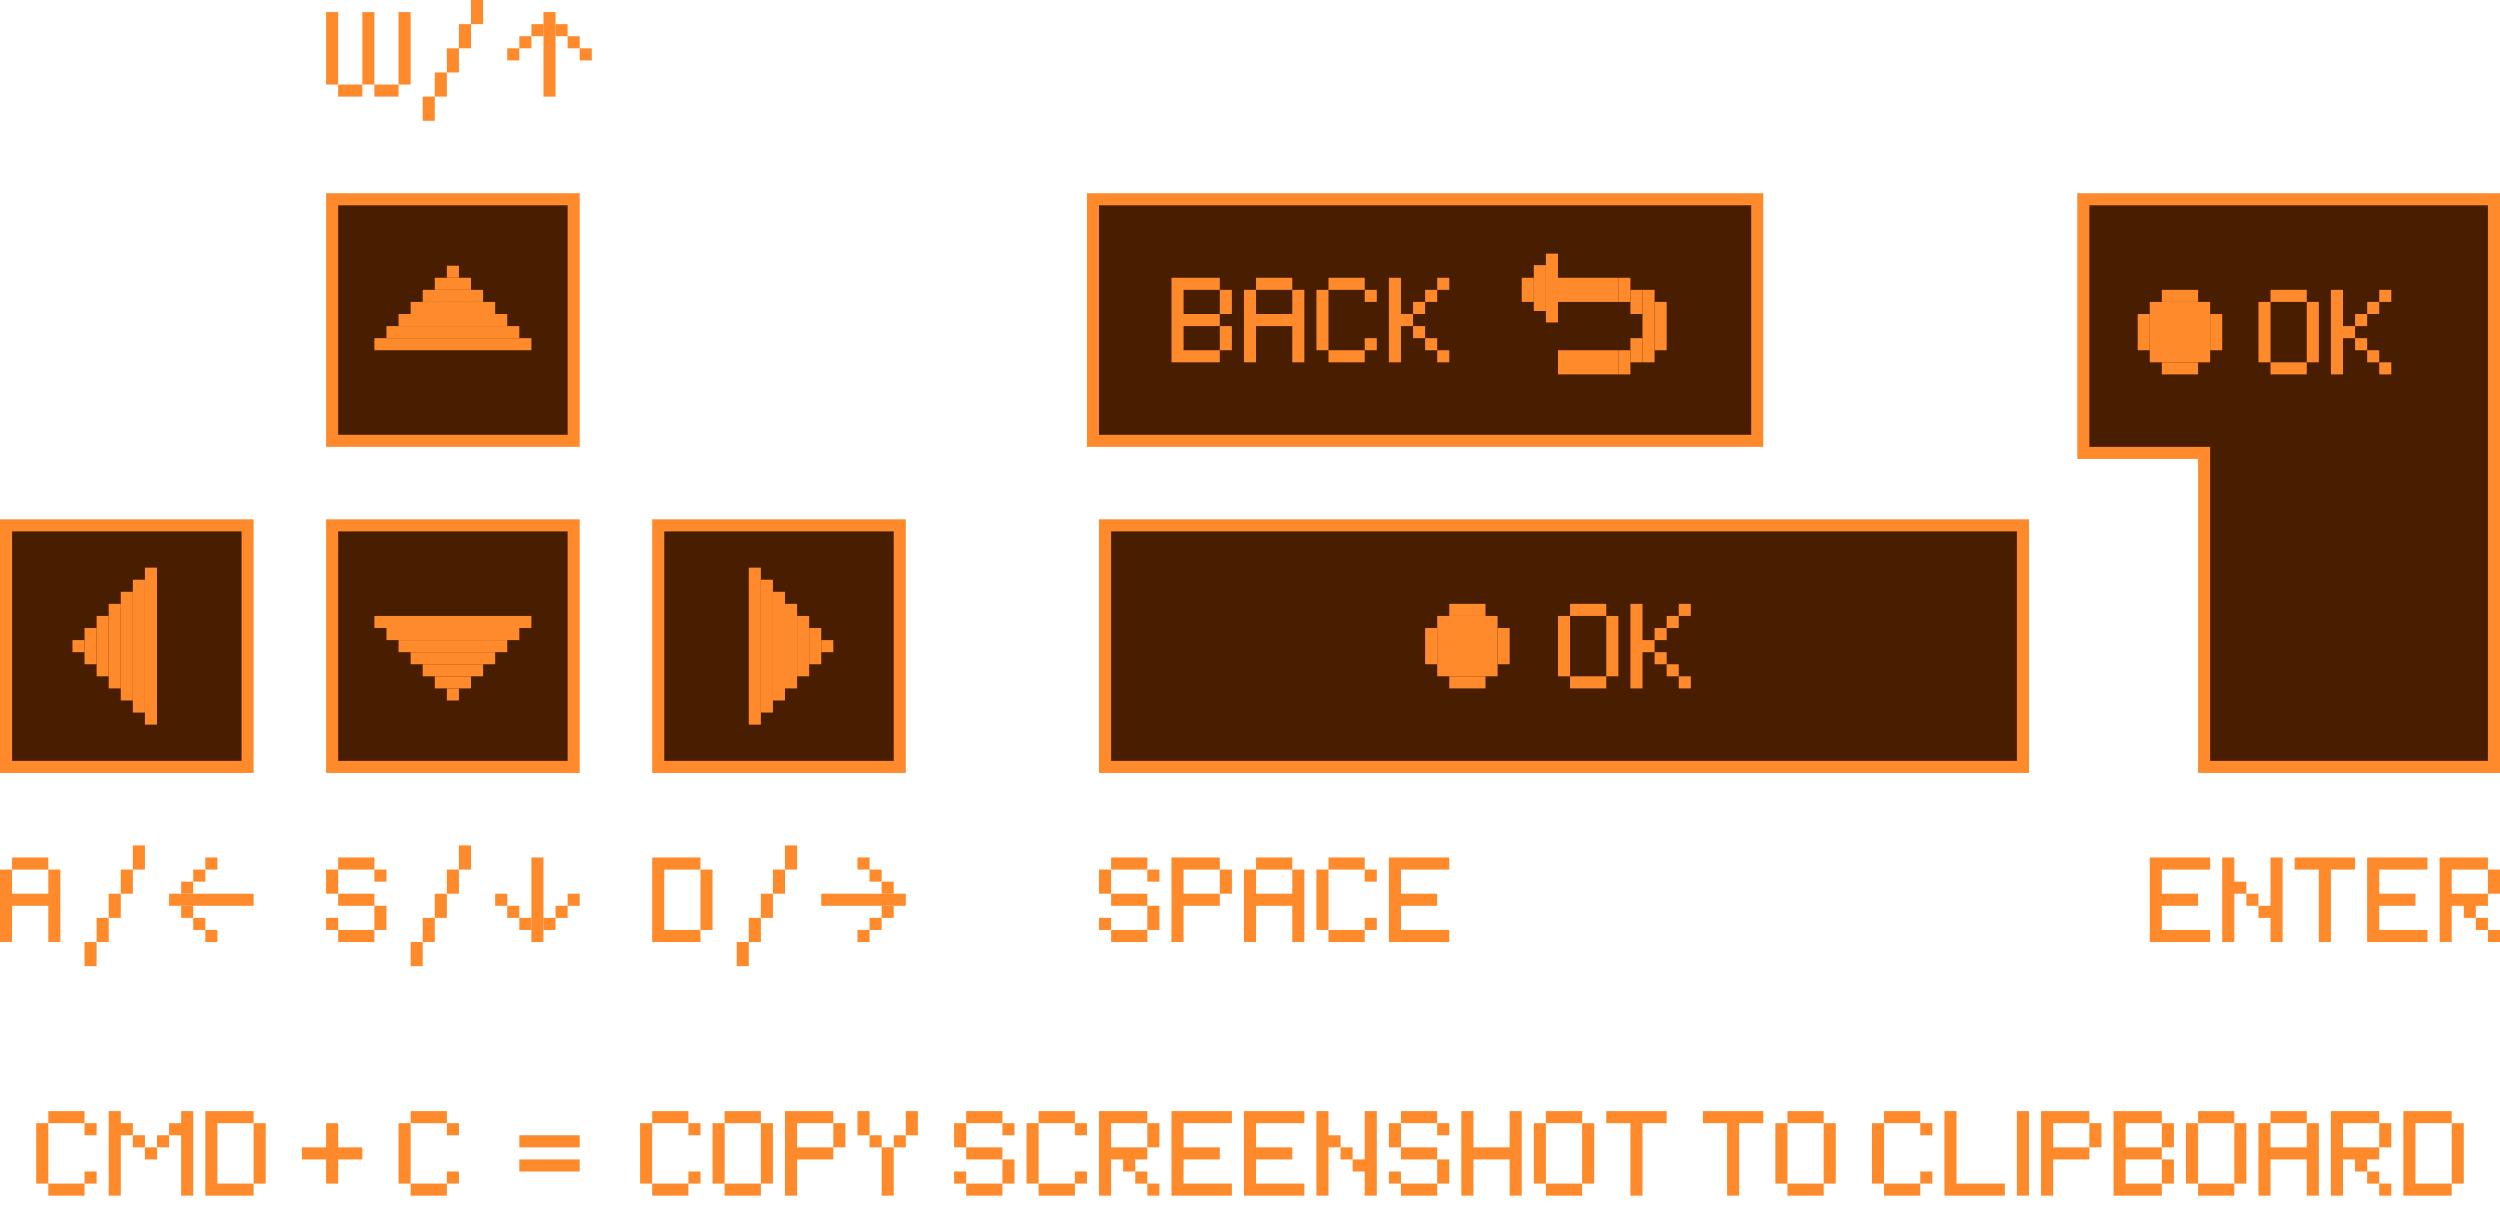
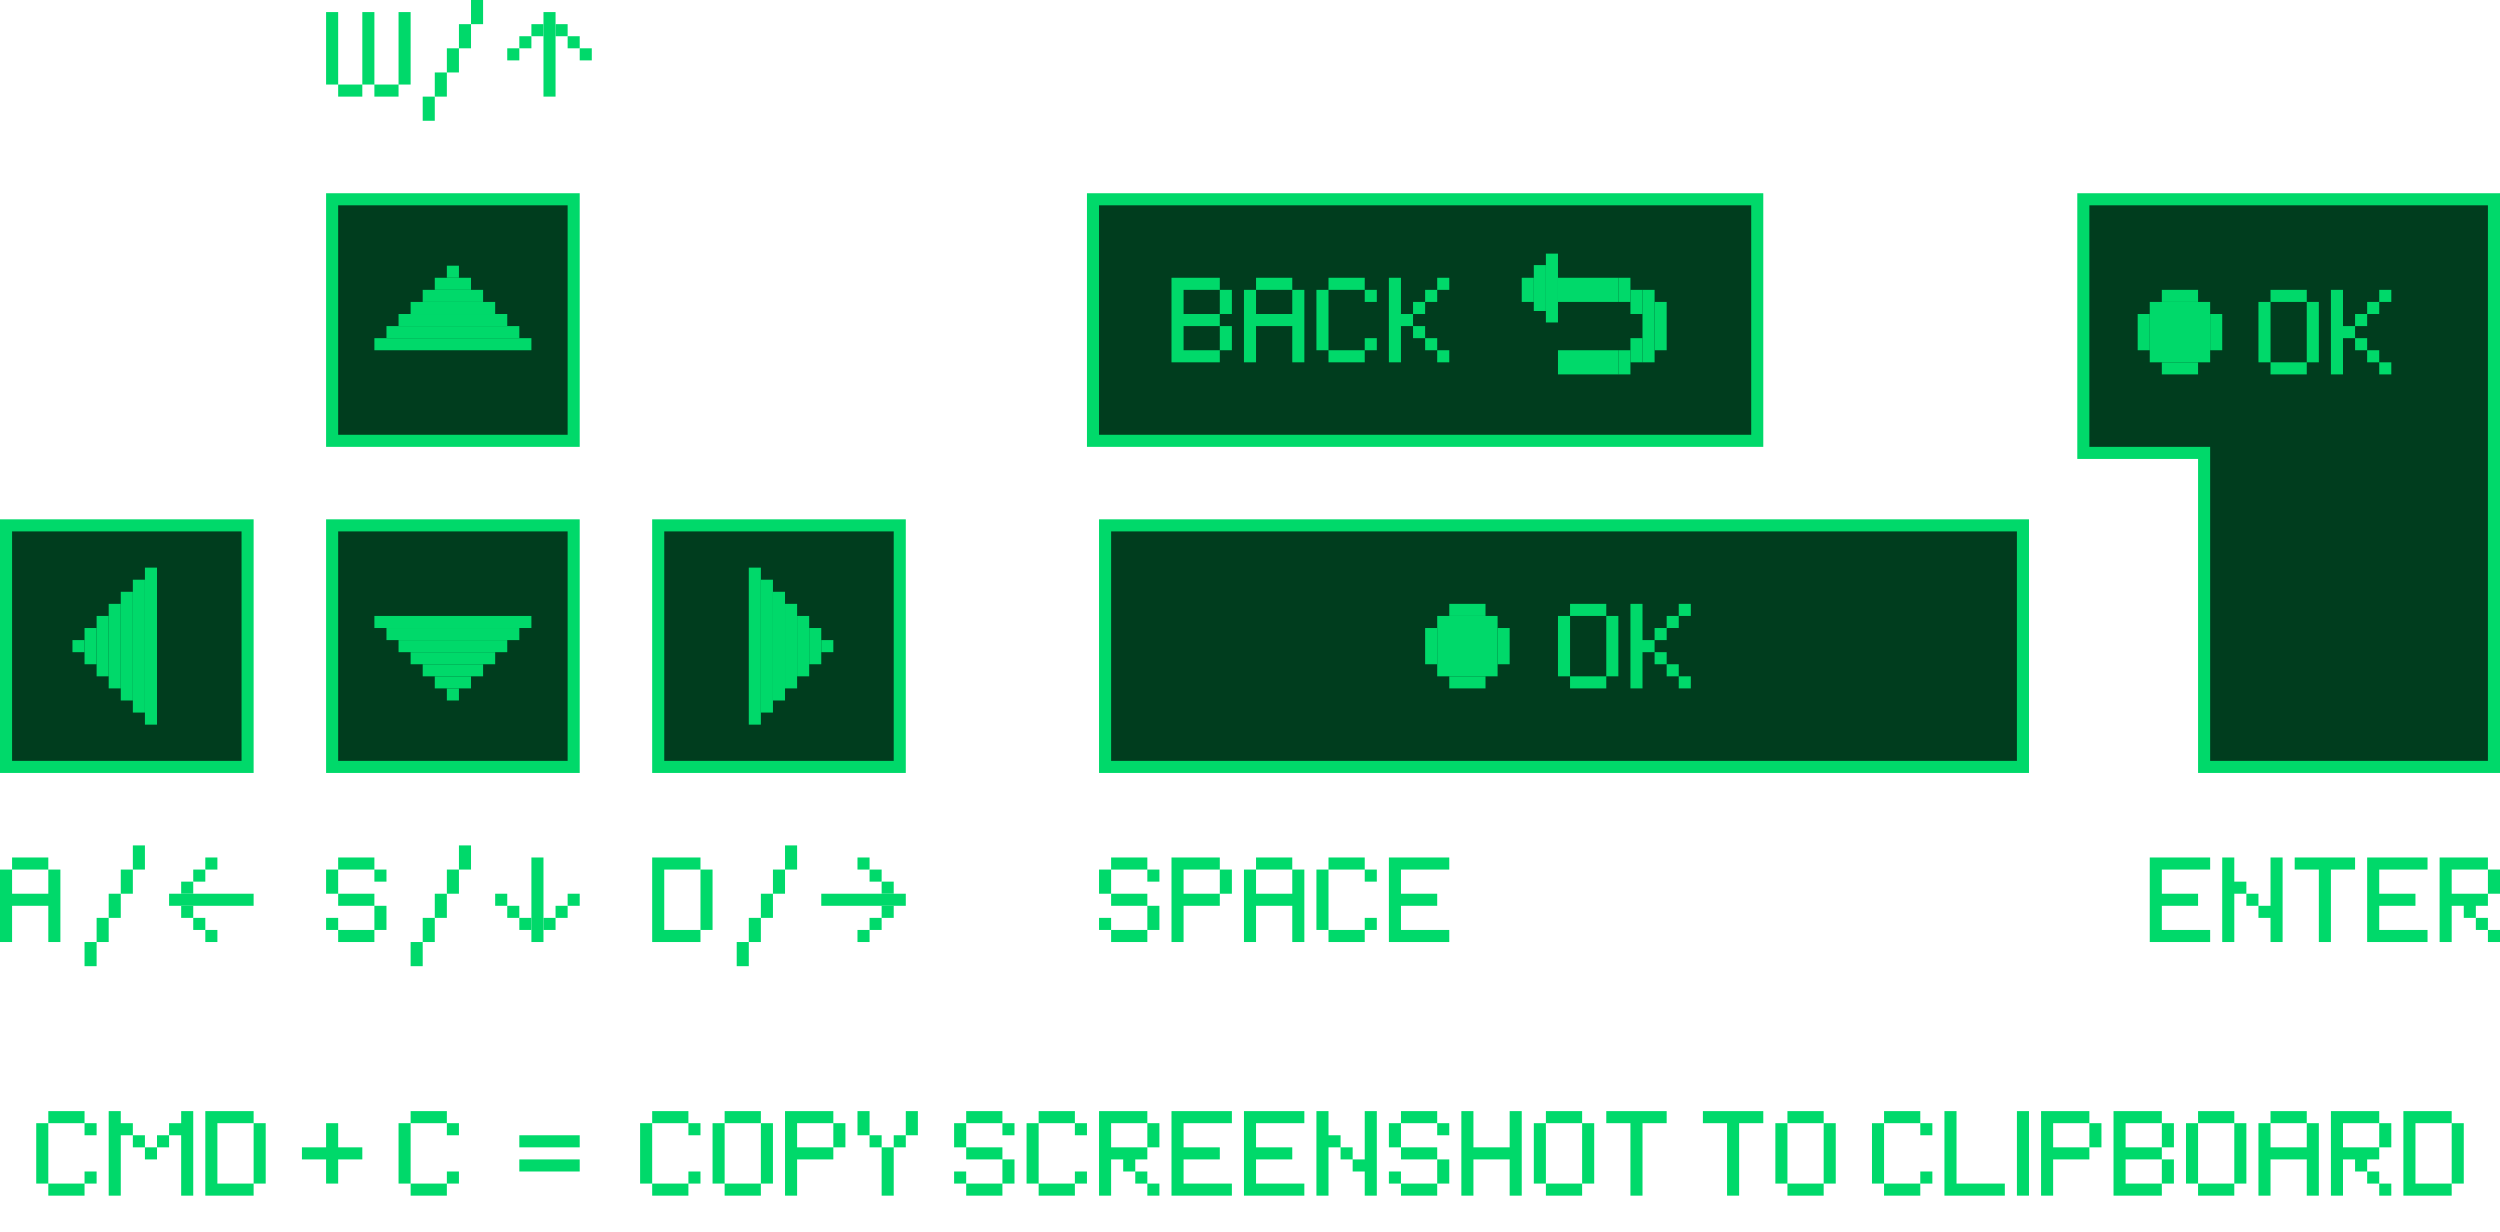
<svg xmlns="http://www.w3.org/2000/svg" width="207" height="102" viewBox="0 0 207 102" fill="none">
-   <rect x="0.5" y="43.5" width="20" height="20" fill="#491D00" stroke="#FE8A2C" />
-   <rect x="11" y="48" width="1" height="11" fill="#FE8A2C" />
-   <rect x="12" y="47" width="1" height="13" fill="#FE8A2C" />
-   <rect x="10" y="49" width="1" height="9" fill="#FE8A2C" />
-   <rect x="9" y="50" width="1" height="7" fill="#FE8A2C" />
-   <rect x="8" y="51" width="1" height="5" fill="#FE8A2C" />
-   <rect x="7" y="52" width="1" height="3" fill="#FE8A2C" />
-   <rect x="6" y="53" width="1" height="1" fill="#FE8A2C" />
-   <rect x="54.5" y="43.5" width="20" height="20" fill="#491D00" stroke="#FE8A2C" />
-   <rect x="64" y="59" width="1" height="11" transform="rotate(-180 64 59)" fill="#FE8A2C" />
-   <rect x="63" y="60" width="1" height="13" transform="rotate(-180 63 60)" fill="#FE8A2C" />
-   <rect x="65" y="58" width="1" height="9" transform="rotate(-180 65 58)" fill="#FE8A2C" />
-   <rect x="66" y="57" width="1" height="7" transform="rotate(-180 66 57)" fill="#FE8A2C" />
-   <rect x="67" y="56" width="1" height="5" transform="rotate(-180 67 56)" fill="#FE8A2C" />
-   <rect x="68" y="55" width="1" height="3" transform="rotate(-180 68 55)" fill="#FE8A2C" />
-   <rect x="69" y="54" width="1" height="1" transform="rotate(-180 69 54)" fill="#FE8A2C" />
-   <rect x="27.5" y="16.5" width="20" height="20" fill="#491D00" stroke="#FE8A2C" />
-   <rect x="43" y="27" width="1" height="11" transform="rotate(90 43 27)" fill="#FE8A2C" />
-   <rect x="44" y="28" width="1" height="13" transform="rotate(90 44 28)" fill="#FE8A2C" />
-   <rect x="42" y="26" width="1" height="9" transform="rotate(90 42 26)" fill="#FE8A2C" />
-   <rect x="41" y="25" width="1" height="7" transform="rotate(90 41 25)" fill="#FE8A2C" />
-   <rect x="40" y="24" width="1" height="5" transform="rotate(90 40 24)" fill="#FE8A2C" />
-   <rect x="39" y="23" width="1" height="3" transform="rotate(90 39 23)" fill="#FE8A2C" />
-   <rect x="38" y="22" width="1" height="1" transform="rotate(90 38 22)" fill="#FE8A2C" />
-   <rect x="27.5" y="43.5" width="20" height="20" fill="#491D00" stroke="#FE8A2C" />
-   <rect x="32" y="53" width="1" height="11" transform="rotate(-90 32 53)" fill="#FE8A2C" />
-   <rect x="31" y="52" width="1" height="13" transform="rotate(-90 31 52)" fill="#FE8A2C" />
-   <rect x="33" y="54" width="1" height="9" transform="rotate(-90 33 54)" fill="#FE8A2C" />
-   <rect x="34" y="55" width="1" height="7" transform="rotate(-90 34 55)" fill="#FE8A2C" />
-   <rect x="35" y="56" width="1" height="5" transform="rotate(-90 35 56)" fill="#FE8A2C" />
-   <rect x="36" y="57" width="1" height="3" transform="rotate(-90 36 57)" fill="#FE8A2C" />
-   <rect x="37" y="58" width="1" height="1" transform="rotate(-90 37 58)" fill="#FE8A2C" />
-   <rect x="7" y="78" width="1" height="2" fill="#FE8A2C" />
-   <rect x="8" y="76" width="1" height="2" fill="#FE8A2C" />
-   <rect x="9" y="74" width="1" height="2" fill="#FE8A2C" />
-   <rect x="10" y="72" width="1" height="2" fill="#FE8A2C" />
-   <rect x="11" y="70" width="1" height="2" fill="#FE8A2C" />
-   <rect x="14" y="74" width="7" height="1" fill="#FE8A2C" />
-   <rect x="15" y="73" width="1" height="1" fill="#FE8A2C" />
-   <rect x="15" y="75" width="1" height="1" fill="#FE8A2C" />
-   <rect x="16" y="72" width="1" height="1" fill="#FE8A2C" />
-   <rect x="16" y="76" width="1" height="1" fill="#FE8A2C" />
-   <rect x="17" y="71" width="1" height="1" fill="#FE8A2C" />
-   <rect x="17" y="77" width="1" height="1" fill="#FE8A2C" />
-   <path d="M4 78V77V76V75H3H2H1V76V77V78H0V77V76V75V74V73V72H1V73V74H2H3H4V73V72H5V73V74V75V76V77V78H4ZM4 72H3H2H1V71H2H3H4V72Z" fill="#FE8A2C" />
-   <rect x="61" y="78" width="1" height="2" fill="#FE8A2C" />
-   <rect x="62" y="76" width="1" height="2" fill="#FE8A2C" />
-   <rect x="63" y="74" width="1" height="2" fill="#FE8A2C" />
-   <rect x="64" y="72" width="1" height="2" fill="#FE8A2C" />
-   <rect x="65" y="70" width="1" height="2" fill="#FE8A2C" />
-   <rect x="75" y="75" width="7" height="1" transform="rotate(-180 75 75)" fill="#FE8A2C" />
-   <rect x="74" y="76" width="1" height="1" transform="rotate(-180 74 76)" fill="#FE8A2C" />
-   <rect x="74" y="74" width="1" height="1" transform="rotate(-180 74 74)" fill="#FE8A2C" />
-   <rect x="73" y="77" width="1" height="1" transform="rotate(-180 73 77)" fill="#FE8A2C" />
-   <rect x="73" y="73" width="1" height="1" transform="rotate(-180 73 73)" fill="#FE8A2C" />
-   <rect x="72" y="78" width="1" height="1" transform="rotate(-180 72 78)" fill="#FE8A2C" />
-   <rect x="72" y="72" width="1" height="1" transform="rotate(-180 72 72)" fill="#FE8A2C" />
-   <path d="M57 77H58V76V75V74V73V72H57H56H55V73V74V75V76V77H56H57ZM57 78H56H55H54V77V76V75V74V73V72V71H55H56H57H58V72H59V73V74V75V76V77H58V78H57Z" fill="#FE8A2C" />
-   <rect x="35" y="8" width="1" height="2" fill="#FE8A2C" />
-   <rect x="36" y="6" width="1" height="2" fill="#FE8A2C" />
-   <rect x="37" y="4" width="1" height="2" fill="#FE8A2C" />
-   <rect x="38" y="2" width="1" height="2" fill="#FE8A2C" />
-   <rect x="39" width="1" height="2" fill="#FE8A2C" />
-   <rect x="46" y="1" width="7" height="1" transform="rotate(90 46 1)" fill="#FE8A2C" />
-   <rect x="47" y="2" width="1" height="1" transform="rotate(90 47 2)" fill="#FE8A2C" />
-   <rect x="45" y="2" width="1" height="1" transform="rotate(90 45 2)" fill="#FE8A2C" />
-   <rect x="48" y="3" width="1" height="1" transform="rotate(90 48 3)" fill="#FE8A2C" />
-   <rect x="44" y="3" width="1" height="1" transform="rotate(90 44 3)" fill="#FE8A2C" />
-   <rect x="49" y="4" width="1" height="1" transform="rotate(90 49 4)" fill="#FE8A2C" />
-   <rect x="43" y="4" width="1" height="1" transform="rotate(90 43 4)" fill="#FE8A2C" />
-   <path d="M32 7H33V8H32H31V7H32ZM29 7H30V8H29H28V7H29ZM33 7V6V5V4V3V2V1H34V2V3V4V5V6V7H33ZM31 7H30V6V5V4V3V2V1H31V2V3V4V5V6V7ZM28 7H27V6V5V4V3V2V1H28V2V3V4V5V6V7Z" fill="#FE8A2C" />
-   <rect x="34" y="78" width="1" height="2" fill="#FE8A2C" />
-   <rect x="35" y="76" width="1" height="2" fill="#FE8A2C" />
-   <rect x="36" y="74" width="1" height="2" fill="#FE8A2C" />
-   <rect x="37" y="72" width="1" height="2" fill="#FE8A2C" />
-   <rect x="38" y="70" width="1" height="2" fill="#FE8A2C" />
-   <rect x="44" y="78" width="7" height="1" transform="rotate(-90 44 78)" fill="#FE8A2C" />
-   <rect x="43" y="77" width="1" height="1" transform="rotate(-90 43 77)" fill="#FE8A2C" />
-   <rect x="45" y="77" width="1" height="1" transform="rotate(-90 45 77)" fill="#FE8A2C" />
-   <rect x="42" y="76" width="1" height="1" transform="rotate(-90 42 76)" fill="#FE8A2C" />
-   <rect x="46" y="76" width="1" height="1" transform="rotate(-90 46 76)" fill="#FE8A2C" />
-   <rect x="41" y="75" width="1" height="1" transform="rotate(-90 41 75)" fill="#FE8A2C" />
-   <rect x="47" y="75" width="1" height="1" transform="rotate(-90 47 75)" fill="#FE8A2C" />
-   <path d="M31 73V72H32V73H31ZM30 77H31V78H30H29H28V77H29H30ZM31 77V76V75H32V76V77H31ZM28 77H27V76H28V77ZM31 75H30H29H28V74H29H30H31V75ZM28 74H27V73V72H28V73V74ZM31 72H30H29H28V71H29H30H31V72Z" fill="#FE8A2C" />
-   <rect x="91.5" y="43.5" width="76" height="20" fill="#491D00" stroke="#FE8A2C" />
-   <path d="M132 56H133V57H132H131H130V56H131H132ZM133 56V55V54V53V52V51H134V52V53V54V55V56H133ZM130 56H129V55V54V53V52V51H130V52V53V54V55V56ZM133 51H132H131H130V50H131H132H133V51ZM139 57V56H140V57H139ZM135 57V56V55V54V53V52V51V50H136V51V52V53H137V54H138V55H139V56H138V55H137V54H136V55V56V57H135ZM137 53V52H138V53H137ZM138 52V51H139V52H138ZM139 51V50H140V51H139Z" fill="#FE8A2C" />
-   <rect x="119" y="51" width="5" height="5" fill="#FE8A2C" />
-   <rect x="120" y="50" width="3" height="1" fill="#FE8A2C" />
-   <rect x="120" y="56" width="3" height="1" fill="#FE8A2C" />
-   <rect x="125" y="52" width="3" height="1" transform="rotate(90 125 52)" fill="#FE8A2C" />
-   <rect x="119" y="52" width="3" height="1" transform="rotate(90 119 52)" fill="#FE8A2C" />
-   <rect x="90.5" y="16.5" width="55" height="20" fill="#491D00" stroke="#FE8A2C" />
-   <rect x="129" y="29" width="5" height="2" fill="#FE8A2C" />
-   <rect x="134" y="29" width="1" height="2" fill="#FE8A2C" />
-   <rect x="135" y="28" width="1" height="2" fill="#FE8A2C" />
-   <rect x="136" y="24" width="1" height="6" fill="#FE8A2C" />
-   <rect x="137" y="25" width="1" height="4" fill="#FE8A2C" />
-   <rect x="134" y="23" width="1" height="2" fill="#FE8A2C" />
-   <rect x="135" y="24" width="1" height="2" fill="#FE8A2C" />
-   <rect x="128" y="21" width="1" height="5.7" fill="#FE8A2C" />
-   <rect x="127" y="21.95" width="1" height="3.8" fill="#FE8A2C" />
-   <rect x="126" y="23" width="1" height="2" fill="#FE8A2C" />
-   <rect x="129" y="23" width="5" height="2" fill="#FE8A2C" />
-   <path d="M101 29V27H98V29H101ZM97 30V23H101V24H102V26H101V24H98V26H101V27H102V29H101V30H97Z" fill="#FE8A2C" />
-   <path d="M107 30V27H104V30H103V24H104V26H107V24H108V30H107ZM107 24H104V23H107V24Z" fill="#FE8A2C" />
-   <path d="M113 25V24H114V25H113ZM113 29V30H110V29H113ZM113 29V28H114V29H113ZM110 29H109V24H110V29ZM113 24H110V23H113V24Z" fill="#FE8A2C" />
-   <path d="M119 30V29H120V30H119ZM115 30V23H116V26H117V27H118V28H119V29H118V28H117V27H116V30H115ZM117 26V25H118V26H117ZM118 25V24H119V25H118ZM119 24V23H120V24H119Z" fill="#FE8A2C" />
-   <path d="M183 77V78H178V71H183V72H179V74H182V75H179V77H183Z" fill="#FE8A2C" />
-   <path d="M188 78V76H187V75H188V71H189V78H188ZM184 78V71H185V73H186V74H187V75H186V74H185V78H184Z" fill="#FE8A2C" />
-   <path d="M192 78V72H190V71H195V72H193V78H192Z" fill="#FE8A2C" />
-   <path d="M201 77V78H196V71H201V72H197V74H200V75H197V77H201Z" fill="#FE8A2C" />
-   <path d="M206 78V77H207V78H206ZM202 78V71H206V72H207V74H206V72H203V74H206V75H205V76H206V77H205V76H204V75H203V78H202Z" fill="#FE8A2C" />
-   <path d="M206.5 17L206.5 16.5L206 16.5L189 16.5L173 16.5L172.5 16.5L172.5 17L172.5 37L172.5 37.5L173 37.5L182.5 37.5L182.5 63L182.5 63.5L183 63.5L206 63.5L206.5 63.5L206.5 63L206.5 17Z" fill="#491D00" stroke="#FE8A2C" />
-   <path d="M191 30V31H188V30H191ZM191 30V25H192V30H191ZM188 30H187V25H188V30ZM191 25H188V24H191V25Z" fill="#FE8A2C" />
-   <path d="M197 31V30H198V31H197ZM193 31V24H194V27H195V28H196V29H197V30H196V29H195V28H194V31H193ZM195 27V26H196V27H195ZM196 26V25H197V26H196ZM197 25V24H198V25H197Z" fill="#FE8A2C" />
-   <rect x="178" y="25" width="5" height="5" fill="#FE8A2C" />
-   <rect x="179" y="24" width="3" height="1" fill="#FE8A2C" />
-   <rect x="179" y="30" width="3" height="1" fill="#FE8A2C" />
-   <rect x="184" y="26" width="3" height="1" transform="rotate(90 184 26)" fill="#FE8A2C" />
-   <rect x="178" y="26" width="3" height="1" transform="rotate(90 178 26)" fill="#FE8A2C" />
-   <path d="M95 73V72H96V73H95ZM95 77V78H92V77H95ZM95 77V75H96V77H95ZM92 77H91V76H92V77ZM95 75H92V74H95V75ZM92 74H91V72H92V74ZM95 72H92V71H95V72Z" fill="#FE8A2C" />
-   <path d="M97 78V71H101V72H102V74H101V72H98V74H101V75H98V78H97Z" fill="#FE8A2C" />
-   <path d="M107 78V75H104V78H103V72H104V74H107V72H108V78H107ZM107 72H104V71H107V72Z" fill="#FE8A2C" />
-   <path d="M113 73V72H114V73H113ZM113 77V78H110V77H113ZM113 77V76H114V77H113ZM110 77H109V72H110V77ZM113 72H110V71H113V72Z" fill="#FE8A2C" />
-   <path d="M120 77V78H115V71H120V72H116V74H119V75H116V77H120Z" fill="#FE8A2C" />
-   <path d="M7 94V93H8V94H7ZM6 98H7V99H6H5H4V98H5H6ZM7 98V97H8V98H7ZM4 98H3V97V96V95V94V93H4V94V95V96V97V98ZM7 93H6H5H4V92H5H6H7V93ZM15 99V98V97V96V95V94H14V95H13V96H12V95H13V94H14V93H15V92H16V93V94V95V96V97V98V99H15ZM9 99V98V97V96V95V94V93V92H10V93H11V94H12V95H11V94H10V95V96V97V98V99H9ZM20 98H21V97V96V95V94V93H20H19H18V94V95V96V97V98H19H20ZM20 99H19H18H17V98V97V96V95V94V93V92H18H19H20H21V93H22V94V95V96V97V98H21V99H20ZM27 98V97V96H26H25V95H26H27V94V93H28V94V95H29H30V96H29H28V97V98H27ZM37 94V93H38V94H37ZM36 98H37V99H36H35H34V98H35H36ZM37 98V97H38V98H37ZM34 98H33V97V96V95V94V93H34V94V95V96V97V98ZM37 93H36H35H34V92H35H36H37V93ZM47 96H48V97H47H46H45H44H43V96H44H45H46H47ZM47 94H48V95H47H46H45H44H43V94H44H45H46H47ZM57 94V93H58V94H57ZM56 98H57V99H56H55H54V98H55H56ZM57 98V97H58V98H57ZM54 98H53V97V96V95V94V93H54V94V95V96V97V98ZM57 93H56H55H54V92H55H56H57V93ZM62 98H63V99H62H61H60V98H61H62ZM63 98V97V96V95V94V93H64V94V95V96V97V98H63ZM60 98H59V97V96V95V94V93H60V94V95V96V97V98ZM63 93H62H61H60V92H61H62H63V93ZM65 99V98V97V96V95V94V93V92H66H67H68H69V93H70V94V95H69V94V93H68H67H66V94V95H67H68H69V96H68H67H66V97V98V99H65ZM73 99V98V97V96V95H74V96V97V98V99H73ZM74 95V94H75V95H74ZM73 95H72V94H73V95ZM75 94V93V92H76V93V94H75ZM72 94H71V93V92H72V93V94ZM83 94V93H84V94H83ZM82 98H83V99H82H81H80V98H81H82ZM83 98V97V96H84V97V98H83ZM80 98H79V97H80V98ZM83 96H82H81H80V95H81H82H83V96ZM80 95H79V94V93H80V94V95ZM83 93H82H81H80V92H81H82H83V93ZM89 94V93H90V94H89ZM88 98H89V99H88H87H86V98H87H88ZM89 98V97H90V98H89ZM86 98H85V97V96V95V94V93H86V94V95V96V97V98ZM89 93H88H87H86V92H87H88H89V93ZM95 99V98H96V99H95ZM91 99V98V97V96V95V94V93V92H92H93H94H95V93H96V94V95H95V94V93H94H93H92V94V95H93H94H95V96H94V97H95V98H94V97H93V96H92V97V98V99H91ZM101 98H102V99H101H100H99H98H97V98V97V96V95V94V93V92H98H99H100H101H102V93H101H100H99H98V94V95H99H100H101V96H100H99H98V97V98H99H100H101ZM107 98H108V99H107H106H105H104H103V98V97V96V95V94V93V92H104H105H106H107H108V93H107H106H105H104V94V95H105H106H107V96H106H105H104V97V98H105H106H107ZM113 99V98V97H112V96H113V95V94V93V92H114V93V94V95V96V97V98V99H113ZM109 99V98V97V96V95V94V93V92H110V93V94H111V95H112V96H111V95H110V96V97V98V99H109ZM119 94V93H120V94H119ZM118 98H119V99H118H117H116V98H117H118ZM119 98V97V96H120V97V98H119ZM116 98H115V97H116V98ZM119 96H118H117H116V95H117H118H119V96ZM116 95H115V94V93H116V94V95ZM119 93H118H117H116V92H117H118H119V93ZM125 99V98V97V96H124H123H122V97V98V99H121V98V97V96V95V94V93V92H122V93V94V95H123H124H125V94V93V92H126V93V94V95V96V97V98V99H125ZM130 98H131V99H130H129H128V98H129H130ZM131 98V97V96V95V94V93H132V94V95V96V97V98H131ZM128 98H127V97V96V95V94V93H128V94V95V96V97V98ZM131 93H130H129H128V92H129H130H131V93ZM135 99V98V97V96V95V94V93H134H133V92H134H135H136H137H138V93H137H136V94V95V96V97V98V99H135ZM143 99V98V97V96V95V94V93H142H141V92H142H143H144H145H146V93H145H144V94V95V96V97V98V99H143ZM150 98H151V99H150H149H148V98H149H150ZM151 98V97V96V95V94V93H152V94V95V96V97V98H151ZM148 98H147V97V96V95V94V93H148V94V95V96V97V98ZM151 93H150H149H148V92H149H150H151V93ZM159 94V93H160V94H159ZM158 98H159V99H158H157H156V98H157H158ZM159 98V97H160V98H159ZM156 98H155V97V96V95V94V93H156V94V95V96V97V98ZM159 93H158H157H156V92H157H158H159V93ZM165 98H166V99H165H164H163H162H161V98V97V96V95V94V93V92H162V93V94V95V96V97V98H163H164H165ZM167 99V98V97V96V95V94V93V92H168V93V94V95V96V97V98V99H167ZM169 99V98V97V96V95V94V93V92H170H171H172H173V93H174V94V95H173V94V93H172H171H170V94V95H171H172H173V96H172H171H170V97V98V99H169ZM178 98H179V97V96H178H177H176V97V98H177H178ZM178 99H177H176H175V98V97V96V95V94V93V92H176H177H178H179V93H180V94V95H179V94V93H178H177H176V94V95H177H178H179V96H180V97V98H179V99H178ZM184 98H185V99H184H183H182V98H183H184ZM185 98V97V96V95V94V93H186V94V95V96V97V98H185ZM182 98H181V97V96V95V94V93H182V94V95V96V97V98ZM185 93H184H183H182V92H183H184H185V93ZM191 99V98V97V96H190H189H188V97V98V99H187V98V97V96V95V94V93H188V94V95H189H190H191V94V93H192V94V95V96V97V98V99H191ZM191 93H190H189H188V92H189H190H191V93ZM197 99V98H198V99H197ZM193 99V98V97V96V95V94V93V92H194H195H196H197V93H198V94V95H197V94V93H196H195H194V94V95H195H196H197V96H196V97H197V98H196V97H195V96H194V97V98V99H193ZM202 98H203V97V96V95V94V93H202H201H200V94V95V96V97V98H201H202ZM202 99H201H200H199V98V97V96V95V94V93V92H200H201H202H203V93H204V94V95V96V97V98H203V99H202Z" fill="#FE8A2C" />
+   <rect x="0.5" y="43.5" width="20" height="20" fill="#003D1E" stroke="#00D96A" />
+   <rect x="11" y="48" width="1" height="11" fill="#00D96A" />
+   <rect x="12" y="47" width="1" height="13" fill="#00D96A" />
+   <rect x="10" y="49" width="1" height="9" fill="#00D96A" />
+   <rect x="9" y="50" width="1" height="7" fill="#00D96A" />
+   <rect x="8" y="51" width="1" height="5" fill="#00D96A" />
+   <rect x="7" y="52" width="1" height="3" fill="#00D96A" />
+   <rect x="6" y="53" width="1" height="1" fill="#00D96A" />
+   <rect x="54.5" y="43.5" width="20" height="20" fill="#003D1E" stroke="#00D96A" />
+   <rect x="64" y="59" width="1" height="11" transform="rotate(-180 64 59)" fill="#00D96A" />
+   <rect x="63" y="60" width="1" height="13" transform="rotate(-180 63 60)" fill="#00D96A" />
+   <rect x="65" y="58" width="1" height="9" transform="rotate(-180 65 58)" fill="#00D96A" />
+   <rect x="66" y="57" width="1" height="7" transform="rotate(-180 66 57)" fill="#00D96A" />
+   <rect x="67" y="56" width="1" height="5" transform="rotate(-180 67 56)" fill="#00D96A" />
+   <rect x="68" y="55" width="1" height="3" transform="rotate(-180 68 55)" fill="#00D96A" />
+   <rect x="69" y="54" width="1" height="1" transform="rotate(-180 69 54)" fill="#00D96A" />
+   <rect x="27.5" y="16.5" width="20" height="20" fill="#003D1E" stroke="#00D96A" />
+   <rect x="43" y="27" width="1" height="11" transform="rotate(90 43 27)" fill="#00D96A" />
+   <rect x="44" y="28" width="1" height="13" transform="rotate(90 44 28)" fill="#00D96A" />
+   <rect x="42" y="26" width="1" height="9" transform="rotate(90 42 26)" fill="#00D96A" />
+   <rect x="41" y="25" width="1" height="7" transform="rotate(90 41 25)" fill="#00D96A" />
+   <rect x="40" y="24" width="1" height="5" transform="rotate(90 40 24)" fill="#00D96A" />
+   <rect x="39" y="23" width="1" height="3" transform="rotate(90 39 23)" fill="#00D96A" />
+   <rect x="38" y="22" width="1" height="1" transform="rotate(90 38 22)" fill="#00D96A" />
+   <rect x="27.5" y="43.5" width="20" height="20" fill="#003D1E" stroke="#00D96A" />
+   <rect x="32" y="53" width="1" height="11" transform="rotate(-90 32 53)" fill="#00D96A" />
+   <rect x="31" y="52" width="1" height="13" transform="rotate(-90 31 52)" fill="#00D96A" />
+   <rect x="33" y="54" width="1" height="9" transform="rotate(-90 33 54)" fill="#00D96A" />
+   <rect x="34" y="55" width="1" height="7" transform="rotate(-90 34 55)" fill="#00D96A" />
+   <rect x="35" y="56" width="1" height="5" transform="rotate(-90 35 56)" fill="#00D96A" />
+   <rect x="36" y="57" width="1" height="3" transform="rotate(-90 36 57)" fill="#00D96A" />
+   <rect x="37" y="58" width="1" height="1" transform="rotate(-90 37 58)" fill="#00D96A" />
+   <rect x="7" y="78" width="1" height="2" fill="#00D96A" />
+   <rect x="8" y="76" width="1" height="2" fill="#00D96A" />
+   <rect x="9" y="74" width="1" height="2" fill="#00D96A" />
+   <rect x="10" y="72" width="1" height="2" fill="#00D96A" />
+   <rect x="11" y="70" width="1" height="2" fill="#00D96A" />
+   <rect x="14" y="74" width="7" height="1" fill="#00D96A" />
+   <rect x="15" y="73" width="1" height="1" fill="#00D96A" />
+   <rect x="15" y="75" width="1" height="1" fill="#00D96A" />
+   <rect x="16" y="72" width="1" height="1" fill="#00D96A" />
+   <rect x="16" y="76" width="1" height="1" fill="#00D96A" />
+   <rect x="17" y="71" width="1" height="1" fill="#00D96A" />
+   <rect x="17" y="77" width="1" height="1" fill="#00D96A" />
+   <path d="M4 78V77V76V75H3H2H1V76V77V78H0V77V76V75V74V73V72H1V73V74H2H3H4V73V72H5V73V74V75V76V77V78H4ZM4 72H3H2H1V71H2H3H4V72Z" fill="#00D96A" />
+   <rect x="61" y="78" width="1" height="2" fill="#00D96A" />
+   <rect x="62" y="76" width="1" height="2" fill="#00D96A" />
+   <rect x="63" y="74" width="1" height="2" fill="#00D96A" />
+   <rect x="64" y="72" width="1" height="2" fill="#00D96A" />
+   <rect x="65" y="70" width="1" height="2" fill="#00D96A" />
+   <rect x="75" y="75" width="7" height="1" transform="rotate(-180 75 75)" fill="#00D96A" />
+   <rect x="74" y="76" width="1" height="1" transform="rotate(-180 74 76)" fill="#00D96A" />
+   <rect x="74" y="74" width="1" height="1" transform="rotate(-180 74 74)" fill="#00D96A" />
+   <rect x="73" y="77" width="1" height="1" transform="rotate(-180 73 77)" fill="#00D96A" />
+   <rect x="73" y="73" width="1" height="1" transform="rotate(-180 73 73)" fill="#00D96A" />
+   <rect x="72" y="78" width="1" height="1" transform="rotate(-180 72 78)" fill="#00D96A" />
+   <rect x="72" y="72" width="1" height="1" transform="rotate(-180 72 72)" fill="#00D96A" />
+   <path d="M57 77H58V76V75V74V73V72H57H56H55V73V74V75V76V77H56H57ZM57 78H56H55H54V77V76V75V74V73V72V71H55H56H57H58V72H59V73V74V75V76V77H58V78H57Z" fill="#00D96A" />
+   <rect x="35" y="8" width="1" height="2" fill="#00D96A" />
+   <rect x="36" y="6" width="1" height="2" fill="#00D96A" />
+   <rect x="37" y="4" width="1" height="2" fill="#00D96A" />
+   <rect x="38" y="2" width="1" height="2" fill="#00D96A" />
+   <rect x="39" width="1" height="2" fill="#00D96A" />
+   <rect x="46" y="1" width="7" height="1" transform="rotate(90 46 1)" fill="#00D96A" />
+   <rect x="47" y="2" width="1" height="1" transform="rotate(90 47 2)" fill="#00D96A" />
+   <rect x="45" y="2" width="1" height="1" transform="rotate(90 45 2)" fill="#00D96A" />
+   <rect x="48" y="3" width="1" height="1" transform="rotate(90 48 3)" fill="#00D96A" />
+   <rect x="44" y="3" width="1" height="1" transform="rotate(90 44 3)" fill="#00D96A" />
+   <rect x="49" y="4" width="1" height="1" transform="rotate(90 49 4)" fill="#00D96A" />
+   <rect x="43" y="4" width="1" height="1" transform="rotate(90 43 4)" fill="#00D96A" />
+   <path d="M32 7H33V8H32H31V7H32ZM29 7H30V8H29H28V7H29ZM33 7V6V5V4V3V2V1H34V2V3V4V5V6V7H33ZM31 7H30V6V5V4V3V2V1H31V2V3V4V5V6V7ZM28 7H27V6V5V4V3V2V1H28V2V3V4V5V6V7Z" fill="#00D96A" />
+   <rect x="34" y="78" width="1" height="2" fill="#00D96A" />
+   <rect x="35" y="76" width="1" height="2" fill="#00D96A" />
+   <rect x="36" y="74" width="1" height="2" fill="#00D96A" />
+   <rect x="37" y="72" width="1" height="2" fill="#00D96A" />
+   <rect x="38" y="70" width="1" height="2" fill="#00D96A" />
+   <rect x="44" y="78" width="7" height="1" transform="rotate(-90 44 78)" fill="#00D96A" />
+   <rect x="43" y="77" width="1" height="1" transform="rotate(-90 43 77)" fill="#00D96A" />
+   <rect x="45" y="77" width="1" height="1" transform="rotate(-90 45 77)" fill="#00D96A" />
+   <rect x="42" y="76" width="1" height="1" transform="rotate(-90 42 76)" fill="#00D96A" />
+   <rect x="46" y="76" width="1" height="1" transform="rotate(-90 46 76)" fill="#00D96A" />
+   <rect x="41" y="75" width="1" height="1" transform="rotate(-90 41 75)" fill="#00D96A" />
+   <rect x="47" y="75" width="1" height="1" transform="rotate(-90 47 75)" fill="#00D96A" />
+   <path d="M31 73V72H32V73H31ZM30 77H31V78H30H29H28V77H29H30ZM31 77V76V75H32V76V77H31ZM28 77H27V76H28V77ZM31 75H30H29H28V74H29H30H31V75ZM28 74H27V73V72H28V73V74ZM31 72H30H29H28V71H29H30H31V72Z" fill="#00D96A" />
+   <rect x="91.5" y="43.5" width="76" height="20" fill="#003D1E" stroke="#00D96A" />
+   <path d="M132 56H133V57H132H131H130V56H131H132ZM133 56V55V54V53V52V51H134V52V53V54V55V56H133ZM130 56H129V55V54V53V52V51H130V52V53V54V55V56ZM133 51H132H131H130V50H131H132H133V51ZM139 57V56H140V57H139ZM135 57V56V55V54V53V52V51V50H136V51V52V53H137V54H138V55H139V56H138V55H137V54H136V55V56V57H135ZM137 53V52H138V53H137ZM138 52V51H139V52H138ZM139 51V50H140V51H139Z" fill="#00D96A" />
+   <rect x="119" y="51" width="5" height="5" fill="#00D96A" />
+   <rect x="120" y="50" width="3" height="1" fill="#00D96A" />
+   <rect x="120" y="56" width="3" height="1" fill="#00D96A" />
+   <rect x="125" y="52" width="3" height="1" transform="rotate(90 125 52)" fill="#00D96A" />
+   <rect x="119" y="52" width="3" height="1" transform="rotate(90 119 52)" fill="#00D96A" />
+   <rect x="90.5" y="16.5" width="55" height="20" fill="#003D1E" stroke="#00D96A" />
+   <rect x="129" y="29" width="5" height="2" fill="#00D96A" />
+   <rect x="134" y="29" width="1" height="2" fill="#00D96A" />
+   <rect x="135" y="28" width="1" height="2" fill="#00D96A" />
+   <rect x="136" y="24" width="1" height="6" fill="#00D96A" />
+   <rect x="137" y="25" width="1" height="4" fill="#00D96A" />
+   <rect x="134" y="23" width="1" height="2" fill="#00D96A" />
+   <rect x="135" y="24" width="1" height="2" fill="#00D96A" />
+   <rect x="128" y="21" width="1" height="5.7" fill="#00D96A" />
+   <rect x="127" y="21.95" width="1" height="3.8" fill="#00D96A" />
+   <rect x="126" y="23" width="1" height="2" fill="#00D96A" />
+   <rect x="129" y="23" width="5" height="2" fill="#00D96A" />
+   <path d="M101 29V27H98V29H101ZM97 30V23H101V24H102V26H101V24H98V26H101V27H102V29H101V30H97Z" fill="#00D96A" />
+   <path d="M107 30V27H104V30H103V24H104V26H107V24H108V30H107ZM107 24H104V23H107V24Z" fill="#00D96A" />
+   <path d="M113 25V24H114V25H113ZM113 29V30H110V29H113ZM113 29V28H114V29H113ZM110 29H109V24H110V29ZM113 24H110V23H113V24Z" fill="#00D96A" />
+   <path d="M119 30V29H120V30H119ZM115 30V23H116V26H117V27H118V28H119V29H118V28H117V27H116V30H115ZM117 26V25H118V26H117ZM118 25V24H119V25H118ZM119 24V23H120V24H119Z" fill="#00D96A" />
+   <path d="M183 77V78H178V71H183V72H179V74H182V75H179V77H183Z" fill="#00D96A" />
+   <path d="M188 78V76H187V75H188V71H189V78H188ZM184 78V71H185V73H186V74H187V75H186V74H185V78H184Z" fill="#00D96A" />
+   <path d="M192 78V72H190V71H195V72H193V78H192Z" fill="#00D96A" />
+   <path d="M201 77V78H196V71H201V72H197V74H200V75H197V77H201Z" fill="#00D96A" />
+   <path d="M206 78V77H207V78H206ZM202 78V71H206V72H207V74H206V72H203V74H206V75H205V76H206V77H205V76H204V75H203V78H202Z" fill="#00D96A" />
+   <path d="M206.5 17L206.5 16.5L206 16.5L189 16.5L173 16.5L172.5 16.5L172.5 17L172.5 37L172.5 37.5L173 37.5L182.5 37.5L182.5 63L182.5 63.5L183 63.5L206 63.5L206.5 63.5L206.5 63L206.5 17Z" fill="#003D1E" stroke="#00D96A" />
+   <path d="M191 30V31H188V30H191ZM191 30V25H192V30H191ZM188 30H187V25H188V30ZM191 25H188V24H191V25Z" fill="#00D96A" />
+   <path d="M197 31V30H198V31H197ZM193 31V24H194V27H195V28H196V29H197V30H196V29H195V28H194V31H193ZM195 27V26H196V27H195ZM196 26V25H197V26H196ZM197 25V24H198V25H197Z" fill="#00D96A" />
+   <rect x="178" y="25" width="5" height="5" fill="#00D96A" />
+   <rect x="179" y="24" width="3" height="1" fill="#00D96A" />
+   <rect x="179" y="30" width="3" height="1" fill="#00D96A" />
+   <rect x="184" y="26" width="3" height="1" transform="rotate(90 184 26)" fill="#00D96A" />
+   <rect x="178" y="26" width="3" height="1" transform="rotate(90 178 26)" fill="#00D96A" />
+   <path d="M95 73V72H96V73H95ZM95 77V78H92V77H95ZM95 77V75H96V77H95ZM92 77H91V76H92V77ZM95 75H92V74H95V75ZM92 74H91V72H92V74ZM95 72H92V71H95V72Z" fill="#00D96A" />
+   <path d="M97 78V71H101V72H102V74H101V72H98V74H101V75H98V78H97Z" fill="#00D96A" />
+   <path d="M107 78V75H104V78H103V72H104V74H107V72H108V78H107ZM107 72H104V71H107V72Z" fill="#00D96A" />
+   <path d="M113 73V72H114V73H113ZM113 77V78H110V77H113ZM113 77V76H114V77H113ZM110 77H109V72H110V77ZM113 72H110V71H113V72Z" fill="#00D96A" />
+   <path d="M120 77V78H115V71H120V72H116V74H119V75H116V77H120Z" fill="#00D96A" />
+   <path d="M7 94V93H8V94H7ZM6 98H7V99H6H5H4V98H5H6ZM7 98V97H8V98H7ZM4 98H3V97V96V95V94V93H4V94V95V96V97V98ZM7 93H6H5H4V92H5H6H7V93ZM15 99V98V97V96V95V94H14V95H13V96H12V95H13V94H14V93H15V92H16V93V94V95V96V97V98V99H15ZM9 99V98V97V96V95V94V93V92H10V93H11V94H12V95H11V94H10V95V96V97V98V99H9ZM20 98H21V97V96V95V94V93H20H19H18V94V95V96V97V98H19H20ZM20 99H19H18H17V98V97V96V95V94V93V92H18H19H20H21V93H22V94V95V96V97V98H21V99H20ZM27 98V97V96H26H25V95H26H27V94V93H28V94V95H29H30V96H29H28V97V98H27ZM37 94V93H38V94H37ZM36 98H37V99H36H35H34V98H35H36ZM37 98V97H38V98H37ZM34 98H33V97V96V95V94V93H34V94V95V96V97V98ZM37 93H36H35H34V92H35H36H37V93ZM47 96H48V97H47H46H45H44H43V96H44H45H46H47ZM47 94H48V95H47H46H45H44H43V94H44H45H46H47ZM57 94V93H58V94H57ZM56 98H57V99H56H55H54V98H55H56ZM57 98V97H58V98H57ZM54 98H53V97V96V95V94V93H54V94V95V96V97V98ZM57 93H56H55H54V92H55H56H57V93ZM62 98H63V99H62H61H60V98H61H62ZM63 98V97V96V95V94V93H64V94V95V96V97V98H63ZM60 98H59V97V96V95V94V93H60V94V95V96V97V98ZM63 93H62H61H60V92H61H62H63V93ZM65 99V98V97V96V95V94V93V92H66H67H68H69V93H70V94V95H69V94V93H68H67H66V94V95H67H68H69V96H68H67H66V97V98V99H65ZM73 99V98V97V96V95H74V96V97V98V99H73ZM74 95V94H75V95H74ZM73 95H72V94H73V95ZM75 94V93V92H76V93V94H75ZM72 94H71V93V92H72V93V94ZM83 94V93H84V94H83ZM82 98H83V99H82H81H80V98H81H82ZM83 98V97V96H84V97V98H83ZM80 98H79V97H80V98ZM83 96H82H81H80V95H81H82H83V96ZM80 95H79V94V93H80V94V95ZM83 93H82H81H80V92H81H82H83V93ZM89 94V93H90V94H89ZM88 98H89V99H88H87H86V98H87H88ZM89 98V97H90V98H89ZM86 98H85V97V96V95V94V93H86V94V95V96V97V98ZM89 93H88H87H86V92H87H88H89V93ZM95 99V98H96V99H95ZM91 99V98V97V96V95V94V93V92H92H93H94H95V93H96V94V95H95V94V93H94H93H92V94V95H93H94H95V96H94V97H95V98H94V97H93V96H92V97V98V99H91ZM101 98H102V99H101H100H99H98H97V98V97V96V95V94V93V92H98H99H100H101H102V93H101H100H99H98V94V95H99H100H101V96H100H99H98V97V98H99H100H101ZM107 98H108V99H107H106H105H104H103V98V97V96V95V94V93V92H104H105H106H107H108V93H107H106H105H104V94V95H105H106H107V96H106H105H104V97V98H105H106H107ZM113 99V98V97H112V96H113V95V94V93V92H114V93V94V95V96V97V98V99H113ZM109 99V98V97V96V95V94V93V92H110V93V94H111V95H112V96H111V95H110V96V97V98V99H109ZM119 94V93H120V94H119ZM118 98H119V99H118H117H116V98H117H118ZM119 98V97V96H120V97V98H119ZM116 98H115V97H116V98ZM119 96H118H117H116V95H117H118H119V96ZM116 95H115V94V93H116V94V95ZM119 93H118H117H116V92H117H118H119V93ZM125 99V98V97V96H124H123H122V97V98V99H121V98V97V96V95V94V93V92H122V93V94V95H123H124H125V94V93V92H126V93V94V95V96V97V98V99H125ZM130 98H131V99H130H129H128V98H129H130ZM131 98V97V96V95V94V93H132V94V95V96V97V98H131ZM128 98H127V97V96V95V94V93H128V94V95V96V97V98ZM131 93H130H129H128V92H129H130H131V93ZM135 99V98V97V96V95V94V93H134H133V92H134H135H136H137H138V93H137H136V94V95V96V97V98V99H135ZM143 99V98V97V96V95V94V93H142H141V92H142H143H144H145H146V93H145H144V94V95V96V97V98V99H143ZM150 98H151V99H150H149H148V98H149H150ZM151 98V97V96V95V94V93H152V94V95V96V97V98H151ZM148 98H147V97V96V95V94V93H148V94V95V96V97V98ZM151 93H150H149H148V92H149H150H151V93ZM159 94V93H160V94H159ZM158 98H159V99H158H157H156V98H157H158ZM159 98V97H160V98H159ZM156 98H155V97V96V95V94V93H156V94V95V96V97V98ZM159 93H158H157H156V92H157H158H159V93ZM165 98H166V99H165H164H163H162H161V98V97V96V95V94V93V92H162V93V94V95V96V97V98H163H164H165ZM167 99V98V97V96V95V94V93V92H168V93V94V95V96V97V98V99H167ZM169 99V98V97V96V95V94V93V92H170H171H172H173V93H174V94V95H173V94V93H172H171H170V94V95H171H172H173V96H172H171H170V97V98V99H169ZM178 98H179V97V96H178H177H176V97V98H177H178ZM178 99H177H176H175V98V97V96V95V94V93V92H176H177H178H179V93H180V94V95H179V94V93H178H177H176V94V95H177H178H179V96H180V97V98H179V99H178ZM184 98H185V99H184H183H182V98H183H184ZM185 98V97V96V95V94V93H186V94V95V96V97V98H185ZM182 98H181V97V96V95V94V93H182V94V95V96V97V98ZM185 93H184H183H182V92H183H184H185V93ZM191 99V98V97V96H190H189H188V97V98V99H187V98V97V96V95V94V93H188V94V95H189H190H191V94V93H192V94V95V96V97V98V99H191ZM191 93H190H189H188V92H189H190H191V93ZM197 99V98H198V99H197ZM193 99V98V97V96V95V94V93V92H194H195H196H197V93H198V94V95H197V94V93H196H195H194V94V95H195H196H197V96H196V97H197V98H196V97H195V96H194V97V98V99H193ZM202 98H203V97V96V95V94V93H202H201H200V94V95V96V97V98H201H202ZM202 99H201H200H199V98V97V96V95V94V93V92H200H201H202H203V93H204V94V95V96V97V98H203V99H202Z" fill="#00D96A" />
</svg>
